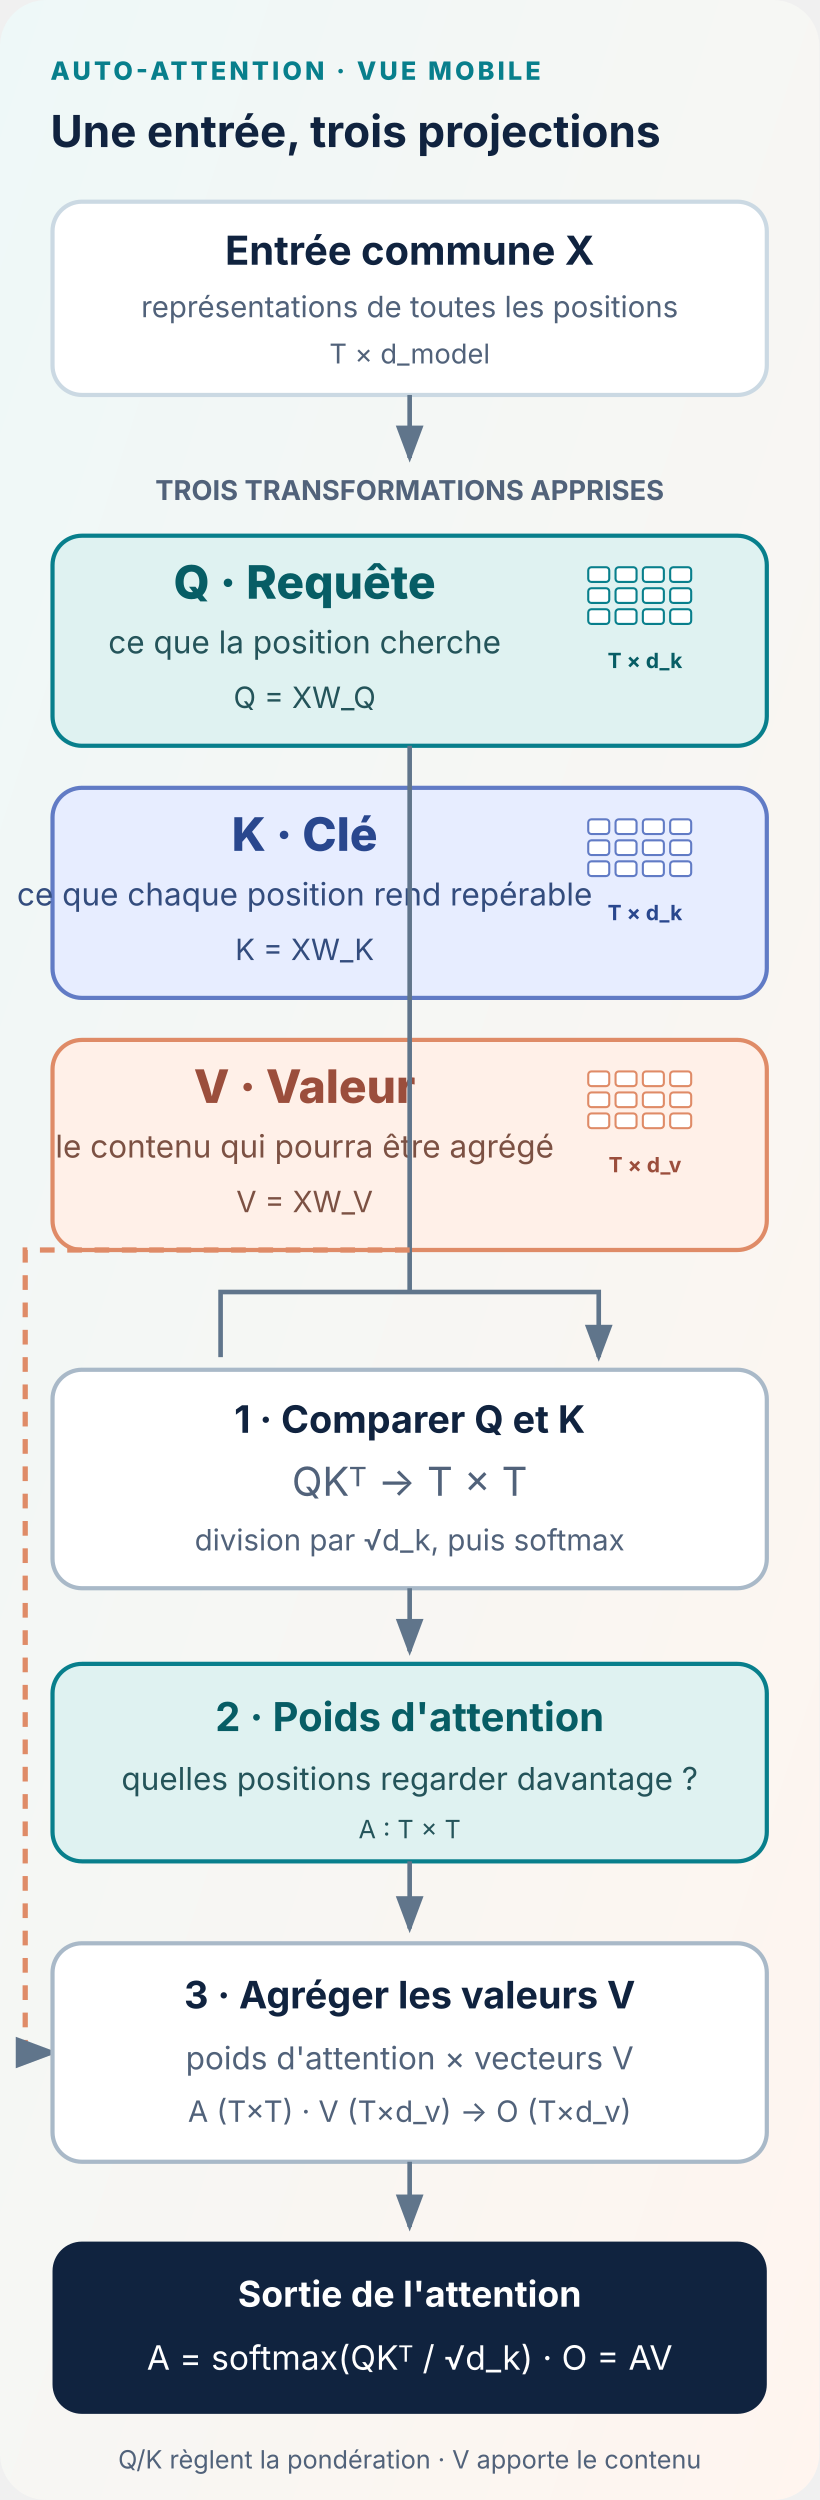
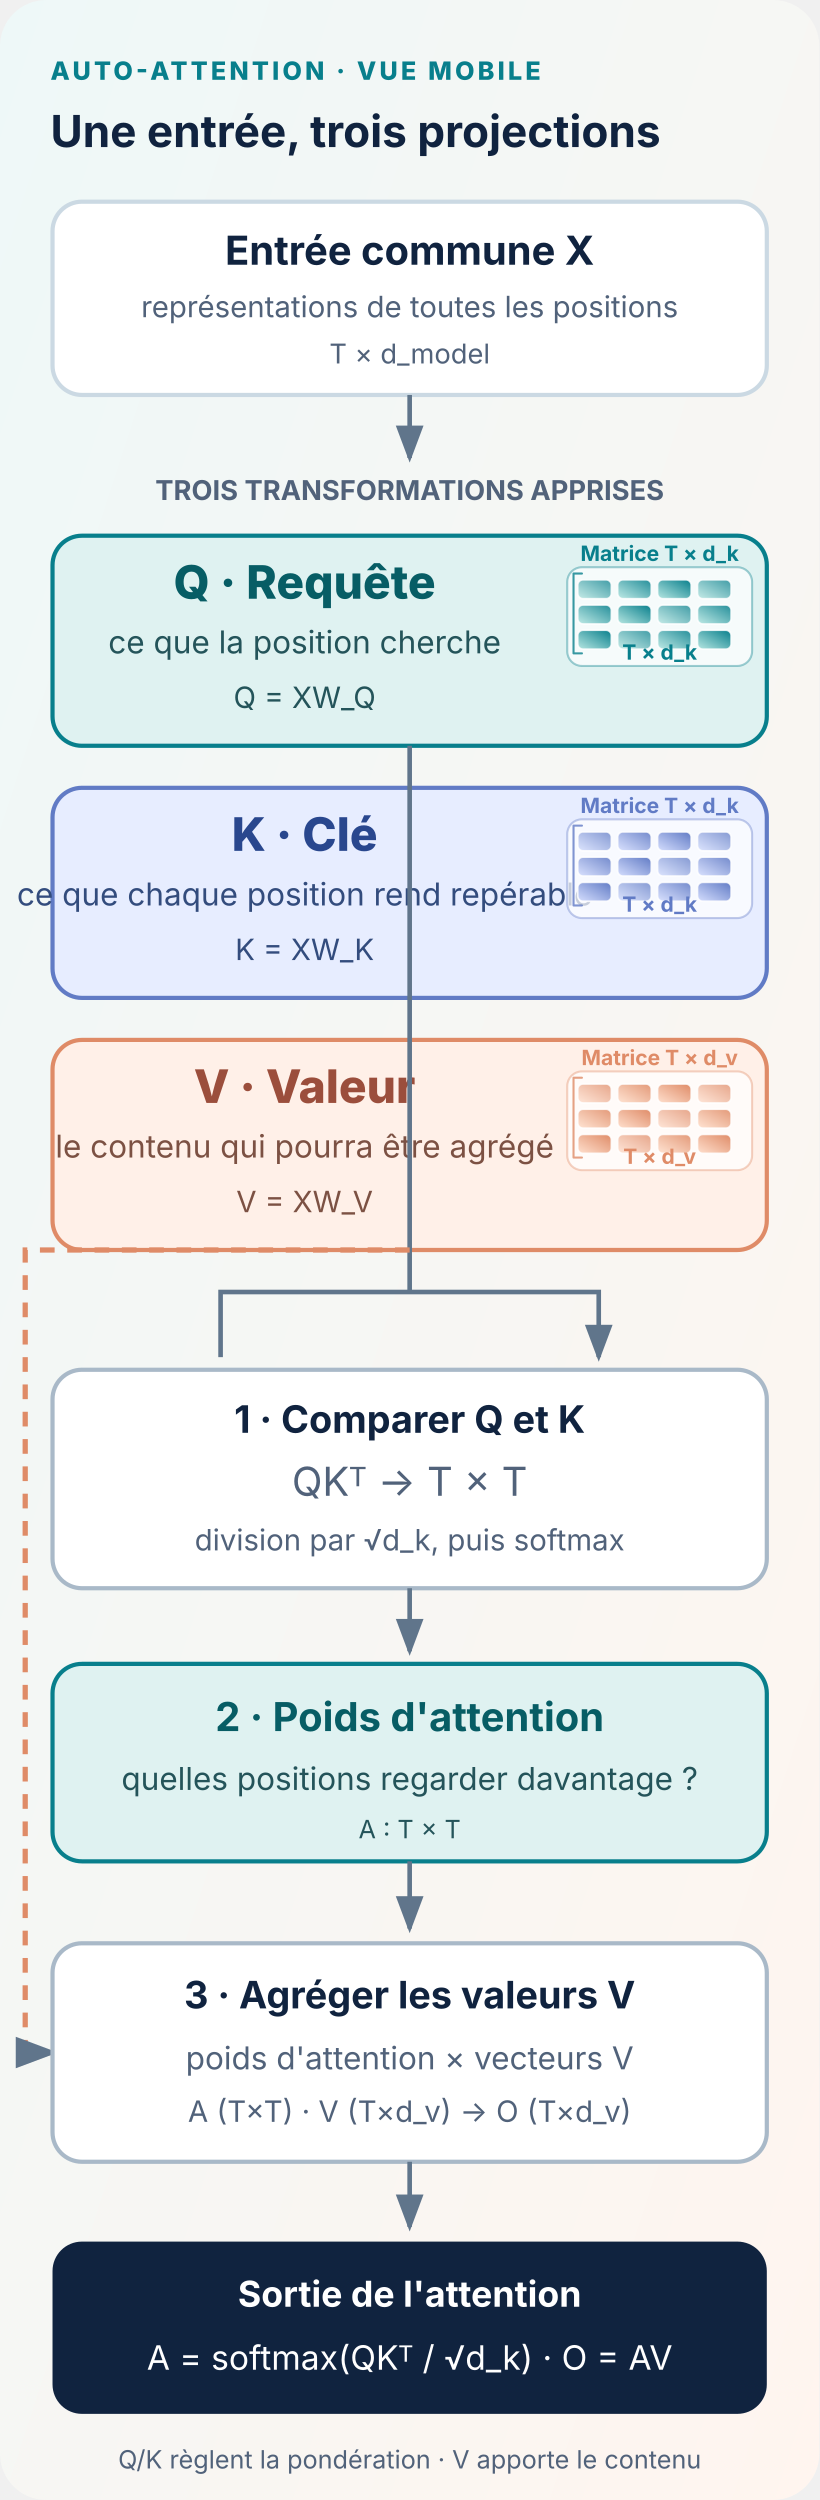
<svg xmlns="http://www.w3.org/2000/svg" viewBox="0 0 390 1190" role="img" aria-labelledby="title desc">
  <defs>
+     <linearGradient id="qMatrix" x1="0" y1="1" x2="1" y2="0">
+       <stop stop-color="#b7e7e2" />
+       <stop offset="1" stop-color="#087f8c" />
+     </linearGradient>
+     <linearGradient id="kMatrix" x1="0" y1="1" x2="1" y2="0">
+       <stop stop-color="#d5defe" />
+       <stop offset="1" stop-color="#617bc5" />
+     </linearGradient>
+     <linearGradient id="vMatrix" x1="0" y1="1" x2="1" y2="0">
+       <stop stop-color="#ffe0ce" />
+       <stop offset="1" stop-color="#df8b67" />
+     </linearGradient>
    <linearGradient id="bgm" x1="0" y1="0" x2="1" y2="1">
      <stop stop-color="#eef8f8" />
      <stop offset="1" stop-color="#fff5ef" />
    </linearGradient>
    <marker id="arrm" markerWidth="9" markerHeight="9" refX="7" refY="3" orient="auto">
      <path d="M0 0 L0 6 L8 3z" fill="#60758b" />
    </marker>
  </defs>
  <rect width="390" height="1190" rx="22" fill="url(#bgm)" />
  <text x="24" y="38" font-family="Inter,Arial,sans-serif" font-size="12" font-weight="800" letter-spacing="1.5" fill="#087f8c">AUTO-ATTENTION · VUE MOBILE</text>
  <text x="24" y="70" font-family="Inter,Arial,sans-serif" font-size="21" font-weight="750" fill="#10233f">Une entrée, trois projections</text>
  <rect x="25" y="96" width="340" height="92" rx="14" fill="#fff" stroke="#cbd9e3" stroke-width="2" />
  <text x="195" y="126" text-anchor="middle" font-family="Inter,Arial,sans-serif" font-size="19" font-weight="750" fill="#10233f">Entrée commune X</text>
  <text x="195" y="151" text-anchor="middle" font-family="Inter,Arial,sans-serif" font-size="14" fill="#51627a">représentations de toutes les positions</text>
  <text x="195" y="173" text-anchor="middle" font-family="Inter,Arial,sans-serif" font-size="13" fill="#51627a">T × d_model</text>
  <path d="M195 188 V218" stroke="#60758b" stroke-width="2.2" marker-end="url(#arrm)" />
  <text x="195" y="238" text-anchor="middle" font-family="Inter,Arial,sans-serif" font-size="13" font-weight="700" fill="#51627a">TROIS TRANSFORMATIONS APPRISES</text>
  <rect x="25" y="255" width="340" height="100" rx="14" fill="#dff2f1" stroke="#087f8c" stroke-width="2" />
  <text x="145" y="285" text-anchor="middle" font-family="Inter,Arial,sans-serif" font-size="22" font-weight="800" fill="#075d65">Q · Requête</text>
  <text x="145" y="311" text-anchor="middle" font-family="Inter,Arial,sans-serif" font-size="15" fill="#24545a">ce que la position cherche</text>
  <text x="145" y="337" text-anchor="middle" font-family="Inter,Arial,sans-serif" font-size="14" fill="#24545a">Q = XW_Q</text>
-   <text x="307" y="318" text-anchor="middle" font-family="Inter,Arial,sans-serif" font-size="10" font-weight="700" fill="#075d65">T × d_k</text>
-   <g fill="#ffffff" stroke="#087f8c" stroke-width="1">
-     <rect x="280" y="270" width="10" height="7" rx="1.5" />
-     <rect x="293" y="270" width="10" height="7" rx="1.5" />
-     <rect x="306" y="270" width="10" height="7" rx="1.5" />
-     <rect x="319" y="270" width="10" height="7" rx="1.5" />
-     <rect x="280" y="280" width="10" height="7" rx="1.5" />
-     <rect x="293" y="280" width="10" height="7" rx="1.5" />
-     <rect x="306" y="280" width="10" height="7" rx="1.5" />
-     <rect x="319" y="280" width="10" height="7" rx="1.5" />
-     <rect x="280" y="290" width="10" height="7" rx="1.5" />
-     <rect x="293" y="290" width="10" height="7" rx="1.5" />
-     <rect x="306" y="290" width="10" height="7" rx="1.5" />
-     <rect x="319" y="290" width="10" height="7" rx="1.5" />
+   <text x="314" y="267" text-anchor="middle" font-family="Inter,Arial,sans-serif" font-size="10" font-weight="750" fill="#087f8c">Matrice T × d_k</text>
+   <g>
+     <rect x="270" y="270" width="88" height="47" rx="7" fill="#ffffff" fill-opacity=".72" stroke="#087f8c" stroke-opacity=".38" stroke-width="1" />
+     <rect x="275" y="276" width="16" height="9" rx="2.5" fill="url(#qMatrix)" fill-opacity="0.76" stroke="#ffffff" stroke-opacity=".82" stroke-width=".8" />
+     <rect x="294" y="276" width="16" height="9" rx="2.5" fill="url(#qMatrix)" fill-opacity="0.88" stroke="#ffffff" stroke-opacity=".82" stroke-width=".8" />
+     <rect x="313" y="276" width="16" height="9" rx="2.5" fill="url(#qMatrix)" fill-opacity="1" stroke="#ffffff" stroke-opacity=".82" stroke-width=".8" />
+     <rect x="332" y="276" width="16" height="9" rx="2.5" fill="url(#qMatrix)" fill-opacity="0.76" stroke="#ffffff" stroke-opacity=".82" stroke-width=".8" />
+     <rect x="275" y="288" width="16" height="9" rx="2.5" fill="url(#qMatrix)" fill-opacity="0.88" stroke="#ffffff" stroke-opacity=".82" stroke-width=".8" />
+     <rect x="294" y="288" width="16" height="9" rx="2.5" fill="url(#qMatrix)" fill-opacity="1" stroke="#ffffff" stroke-opacity=".82" stroke-width=".8" />
+     <rect x="313" y="288" width="16" height="9" rx="2.5" fill="url(#qMatrix)" fill-opacity="0.76" stroke="#ffffff" stroke-opacity=".82" stroke-width=".8" />
+     <rect x="332" y="288" width="16" height="9" rx="2.5" fill="url(#qMatrix)" fill-opacity="0.88" stroke="#ffffff" stroke-opacity=".82" stroke-width=".8" />
+     <rect x="275" y="300" width="16" height="9" rx="2.5" fill="url(#qMatrix)" fill-opacity="1" stroke="#ffffff" stroke-opacity=".82" stroke-width=".8" />
+     <rect x="294" y="300" width="16" height="9" rx="2.5" fill="url(#qMatrix)" fill-opacity="0.76" stroke="#ffffff" stroke-opacity=".82" stroke-width=".8" />
+     <rect x="313" y="300" width="16" height="9" rx="2.5" fill="url(#qMatrix)" fill-opacity="0.88" stroke="#ffffff" stroke-opacity=".82" stroke-width=".8" />
+     <rect x="332" y="300" width="16" height="9" rx="2.5" fill="url(#qMatrix)" fill-opacity="1" stroke="#ffffff" stroke-opacity=".82" stroke-width=".8" />
+     <path d="M273 273 V311 M273 273 h4 M273 311 h4" fill="none" stroke="#087f8c" stroke-width="1" stroke-linecap="round" opacity=".8" />
  </g>
+   <text x="314" y="314" text-anchor="middle" font-family="Inter,Arial,sans-serif" font-size="10" font-weight="750" fill="#087f8c">T × d_k</text>
  <rect x="25" y="375" width="340" height="100" rx="14" fill="#e7edff" stroke="#617bc5" stroke-width="2" />
  <text x="145" y="405" text-anchor="middle" font-family="Inter,Arial,sans-serif" font-size="22" font-weight="800" fill="#29478e">K · Clé</text>
  <text x="145" y="431" text-anchor="middle" font-family="Inter,Arial,sans-serif" font-size="15" fill="#334c7d">ce que chaque position rend repérable</text>
  <text x="145" y="457" text-anchor="middle" font-family="Inter,Arial,sans-serif" font-size="14" fill="#334c7d">K = XW_K</text>
-   <text x="307" y="438" text-anchor="middle" font-family="Inter,Arial,sans-serif" font-size="10" font-weight="700" fill="#29478e">T × d_k</text>
-   <g fill="#ffffff" stroke="#617bc5" stroke-width="1">
-     <rect x="280" y="390" width="10" height="7" rx="1.5" />
-     <rect x="293" y="390" width="10" height="7" rx="1.5" />
-     <rect x="306" y="390" width="10" height="7" rx="1.5" />
-     <rect x="319" y="390" width="10" height="7" rx="1.5" />
-     <rect x="280" y="400" width="10" height="7" rx="1.5" />
-     <rect x="293" y="400" width="10" height="7" rx="1.5" />
-     <rect x="306" y="400" width="10" height="7" rx="1.5" />
-     <rect x="319" y="400" width="10" height="7" rx="1.5" />
-     <rect x="280" y="410" width="10" height="7" rx="1.5" />
-     <rect x="293" y="410" width="10" height="7" rx="1.5" />
-     <rect x="306" y="410" width="10" height="7" rx="1.5" />
-     <rect x="319" y="410" width="10" height="7" rx="1.5" />
+   <text x="314" y="387" text-anchor="middle" font-family="Inter,Arial,sans-serif" font-size="10" font-weight="750" fill="#617bc5">Matrice T × d_k</text>
+   <g>
+     <rect x="270" y="390" width="88" height="47" rx="7" fill="#ffffff" fill-opacity=".72" stroke="#617bc5" stroke-opacity=".38" stroke-width="1" />
+     <rect x="275" y="396" width="16" height="9" rx="2.5" fill="url(#kMatrix)" fill-opacity="0.76" stroke="#ffffff" stroke-opacity=".82" stroke-width=".8" />
+     <rect x="294" y="396" width="16" height="9" rx="2.5" fill="url(#kMatrix)" fill-opacity="0.88" stroke="#ffffff" stroke-opacity=".82" stroke-width=".8" />
+     <rect x="313" y="396" width="16" height="9" rx="2.5" fill="url(#kMatrix)" fill-opacity="1" stroke="#ffffff" stroke-opacity=".82" stroke-width=".8" />
+     <rect x="332" y="396" width="16" height="9" rx="2.5" fill="url(#kMatrix)" fill-opacity="0.76" stroke="#ffffff" stroke-opacity=".82" stroke-width=".8" />
+     <rect x="275" y="408" width="16" height="9" rx="2.5" fill="url(#kMatrix)" fill-opacity="0.88" stroke="#ffffff" stroke-opacity=".82" stroke-width=".8" />
+     <rect x="294" y="408" width="16" height="9" rx="2.5" fill="url(#kMatrix)" fill-opacity="1" stroke="#ffffff" stroke-opacity=".82" stroke-width=".8" />
+     <rect x="313" y="408" width="16" height="9" rx="2.5" fill="url(#kMatrix)" fill-opacity="0.76" stroke="#ffffff" stroke-opacity=".82" stroke-width=".8" />
+     <rect x="332" y="408" width="16" height="9" rx="2.5" fill="url(#kMatrix)" fill-opacity="0.88" stroke="#ffffff" stroke-opacity=".82" stroke-width=".8" />
+     <rect x="275" y="420" width="16" height="9" rx="2.5" fill="url(#kMatrix)" fill-opacity="1" stroke="#ffffff" stroke-opacity=".82" stroke-width=".8" />
+     <rect x="294" y="420" width="16" height="9" rx="2.5" fill="url(#kMatrix)" fill-opacity="0.76" stroke="#ffffff" stroke-opacity=".82" stroke-width=".8" />
+     <rect x="313" y="420" width="16" height="9" rx="2.5" fill="url(#kMatrix)" fill-opacity="0.88" stroke="#ffffff" stroke-opacity=".82" stroke-width=".8" />
+     <rect x="332" y="420" width="16" height="9" rx="2.5" fill="url(#kMatrix)" fill-opacity="1" stroke="#ffffff" stroke-opacity=".82" stroke-width=".8" />
+     <path d="M273 393 V431 M273 393 h4 M273 431 h4" fill="none" stroke="#617bc5" stroke-width="1" stroke-linecap="round" opacity=".8" />
  </g>
+   <text x="314" y="434" text-anchor="middle" font-family="Inter,Arial,sans-serif" font-size="10" font-weight="750" fill="#617bc5">T × d_k</text>
  <rect x="25" y="495" width="340" height="100" rx="14" fill="#fff0e8" stroke="#df8b67" stroke-width="2" />
  <text x="145" y="525" text-anchor="middle" font-family="Inter,Arial,sans-serif" font-size="22" font-weight="800" fill="#9b4e3c">V · Valeur</text>
  <text x="145" y="551" text-anchor="middle" font-family="Inter,Arial,sans-serif" font-size="15" fill="#7c5143">le contenu qui pourra être agrégé</text>
  <text x="145" y="577" text-anchor="middle" font-family="Inter,Arial,sans-serif" font-size="14" fill="#7c5143">V = XW_V</text>
-   <text x="307" y="558" text-anchor="middle" font-family="Inter,Arial,sans-serif" font-size="10" font-weight="700" fill="#9b4e3c">T × d_v</text>
-   <g fill="#ffffff" stroke="#df8b67" stroke-width="1">
-     <rect x="280" y="510" width="10" height="7" rx="1.5" />
-     <rect x="293" y="510" width="10" height="7" rx="1.5" />
-     <rect x="306" y="510" width="10" height="7" rx="1.5" />
-     <rect x="319" y="510" width="10" height="7" rx="1.5" />
-     <rect x="280" y="520" width="10" height="7" rx="1.5" />
-     <rect x="293" y="520" width="10" height="7" rx="1.5" />
-     <rect x="306" y="520" width="10" height="7" rx="1.5" />
-     <rect x="319" y="520" width="10" height="7" rx="1.5" />
-     <rect x="280" y="530" width="10" height="7" rx="1.5" />
-     <rect x="293" y="530" width="10" height="7" rx="1.5" />
-     <rect x="306" y="530" width="10" height="7" rx="1.5" />
-     <rect x="319" y="530" width="10" height="7" rx="1.5" />
+   <text x="314" y="507" text-anchor="middle" font-family="Inter,Arial,sans-serif" font-size="10" font-weight="750" fill="#df8b67">Matrice T × d_v</text>
+   <g>
+     <rect x="270" y="510" width="88" height="47" rx="7" fill="#ffffff" fill-opacity=".72" stroke="#df8b67" stroke-opacity=".38" stroke-width="1" />
+     <rect x="275" y="516" width="16" height="9" rx="2.5" fill="url(#vMatrix)" fill-opacity="0.76" stroke="#ffffff" stroke-opacity=".82" stroke-width=".8" />
+     <rect x="294" y="516" width="16" height="9" rx="2.5" fill="url(#vMatrix)" fill-opacity="0.88" stroke="#ffffff" stroke-opacity=".82" stroke-width=".8" />
+     <rect x="313" y="516" width="16" height="9" rx="2.5" fill="url(#vMatrix)" fill-opacity="1" stroke="#ffffff" stroke-opacity=".82" stroke-width=".8" />
+     <rect x="332" y="516" width="16" height="9" rx="2.5" fill="url(#vMatrix)" fill-opacity="0.76" stroke="#ffffff" stroke-opacity=".82" stroke-width=".8" />
+     <rect x="275" y="528" width="16" height="9" rx="2.5" fill="url(#vMatrix)" fill-opacity="0.88" stroke="#ffffff" stroke-opacity=".82" stroke-width=".8" />
+     <rect x="294" y="528" width="16" height="9" rx="2.5" fill="url(#vMatrix)" fill-opacity="1" stroke="#ffffff" stroke-opacity=".82" stroke-width=".8" />
+     <rect x="313" y="528" width="16" height="9" rx="2.5" fill="url(#vMatrix)" fill-opacity="0.76" stroke="#ffffff" stroke-opacity=".82" stroke-width=".8" />
+     <rect x="332" y="528" width="16" height="9" rx="2.5" fill="url(#vMatrix)" fill-opacity="0.88" stroke="#ffffff" stroke-opacity=".82" stroke-width=".8" />
+     <rect x="275" y="540" width="16" height="9" rx="2.5" fill="url(#vMatrix)" fill-opacity="1" stroke="#ffffff" stroke-opacity=".82" stroke-width=".8" />
+     <rect x="294" y="540" width="16" height="9" rx="2.5" fill="url(#vMatrix)" fill-opacity="0.76" stroke="#ffffff" stroke-opacity=".82" stroke-width=".8" />
+     <rect x="313" y="540" width="16" height="9" rx="2.5" fill="url(#vMatrix)" fill-opacity="0.88" stroke="#ffffff" stroke-opacity=".82" stroke-width=".8" />
+     <rect x="332" y="540" width="16" height="9" rx="2.5" fill="url(#vMatrix)" fill-opacity="1" stroke="#ffffff" stroke-opacity=".82" stroke-width=".8" />
+     <path d="M273 513 V551 M273 513 h4 M273 551 h4" fill="none" stroke="#df8b67" stroke-width="1" stroke-linecap="round" opacity=".8" />
  </g>
+   <text x="314" y="554" text-anchor="middle" font-family="Inter,Arial,sans-serif" font-size="10" font-weight="750" fill="#df8b67">T × d_v</text>
  <path d="M195 355 V615 H105 V646 M195 475 V615 H285 V646" fill="none" stroke="#60758b" stroke-width="2.2" marker-end="url(#arrm)" />
  <rect x="25" y="652" width="340" height="104" rx="14" fill="#fff" stroke="#a9b9c8" stroke-width="2" />
  <text x="195" y="682" text-anchor="middle" font-family="Inter,Arial,sans-serif" font-size="18" font-weight="750" fill="#10233f">1 · Comparer Q et K</text>
  <text x="195" y="712" text-anchor="middle" font-family="Inter,Arial,sans-serif" font-size="19" fill="#51627a">QKᵀ → T × T</text>
  <text x="195" y="738" text-anchor="middle" font-family="Inter,Arial,sans-serif" font-size="14" fill="#51627a">division par √d_k, puis softmax</text>
  <path d="M195 756 V786" stroke="#60758b" stroke-width="2.2" marker-end="url(#arrm)" />
  <rect x="25" y="792" width="340" height="94" rx="14" fill="#dff2f1" stroke="#087f8c" stroke-width="2" />
  <text x="195" y="824" text-anchor="middle" font-family="Inter,Arial,sans-serif" font-size="19" font-weight="750" fill="#075d65">2 · Poids d'attention</text>
  <text x="195" y="852" text-anchor="middle" font-family="Inter,Arial,sans-serif" font-size="15" fill="#24545a">quelles positions regarder davantage ?</text>
  <text x="195" y="875" text-anchor="middle" font-family="Inter,Arial,sans-serif" font-size="12" fill="#24545a">A : T × T</text>
  <path d="M195 886 V918" stroke="#60758b" stroke-width="2.2" marker-end="url(#arrm)" />
  <path d="M195 595 H12 V977 H25" fill="none" stroke="#df8b67" stroke-width="2.5" stroke-dasharray="7 6" marker-end="url(#arrm)" />
  <rect x="25" y="925" width="340" height="104" rx="14" fill="#fff" stroke="#a9b9c8" stroke-width="2" />
  <text x="195" y="956" text-anchor="middle" font-family="Inter,Arial,sans-serif" font-size="18" font-weight="750" fill="#10233f">3 · Agréger les valeurs V</text>
  <text x="195" y="985" text-anchor="middle" font-family="Inter,Arial,sans-serif" font-size="15" fill="#51627a">poids d'attention × vecteurs V</text>
  <text x="195" y="1010" text-anchor="middle" font-family="Inter,Arial,sans-serif" font-size="14" fill="#51627a">A (T×T) · V (T×d_v) → O (T×d_v)</text>
  <path d="M195 1029 V1060" stroke="#60758b" stroke-width="2.2" marker-end="url(#arrm)" />
  <rect x="25" y="1067" width="340" height="82" rx="14" fill="#10233f" />
  <text x="195" y="1098" text-anchor="middle" font-family="Inter,Arial,sans-serif" font-size="17" font-weight="750" fill="#fff">Sortie de l'attention</text>
  <text x="195" y="1128" text-anchor="middle" font-family="Inter,Arial,sans-serif" font-size="16" fill="#fff">A = softmax(QKᵀ / √d_k) · O = AV</text>
  <text x="195" y="1175" text-anchor="middle" font-family="Inter,Arial,sans-serif" font-size="12" fill="#51627a">Q/K règlent la pondération · V apporte le contenu</text>
</svg>
